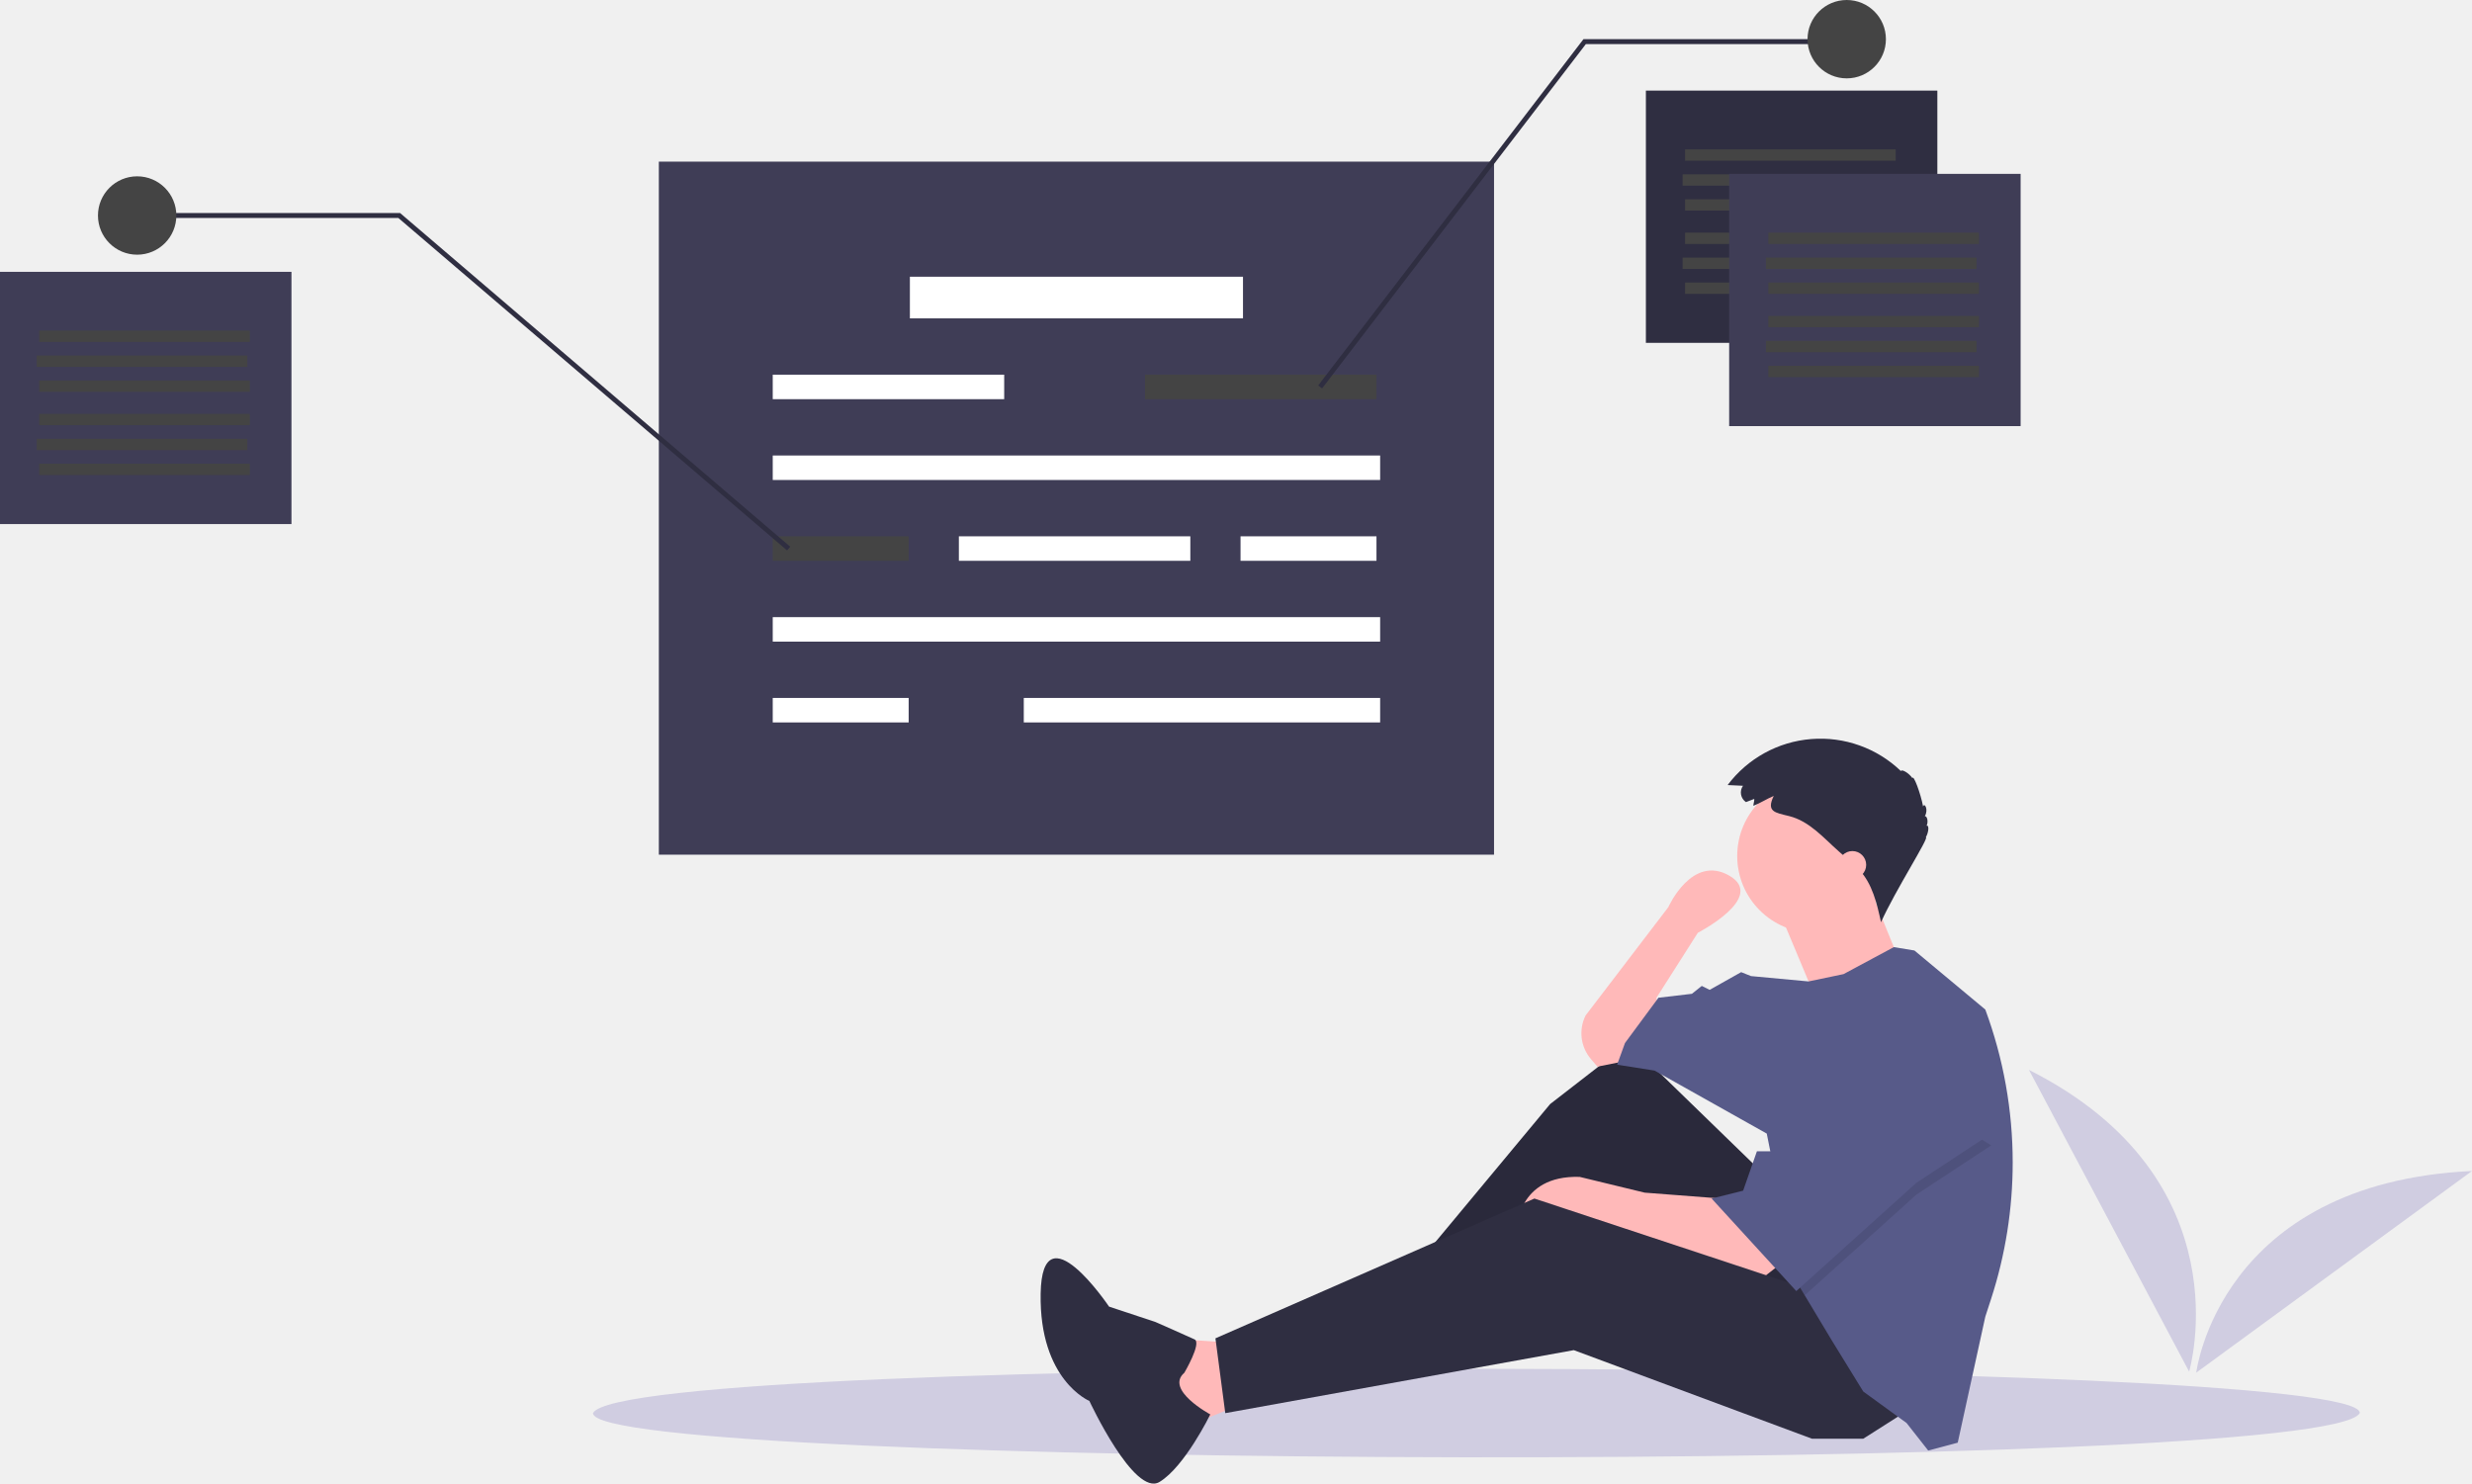
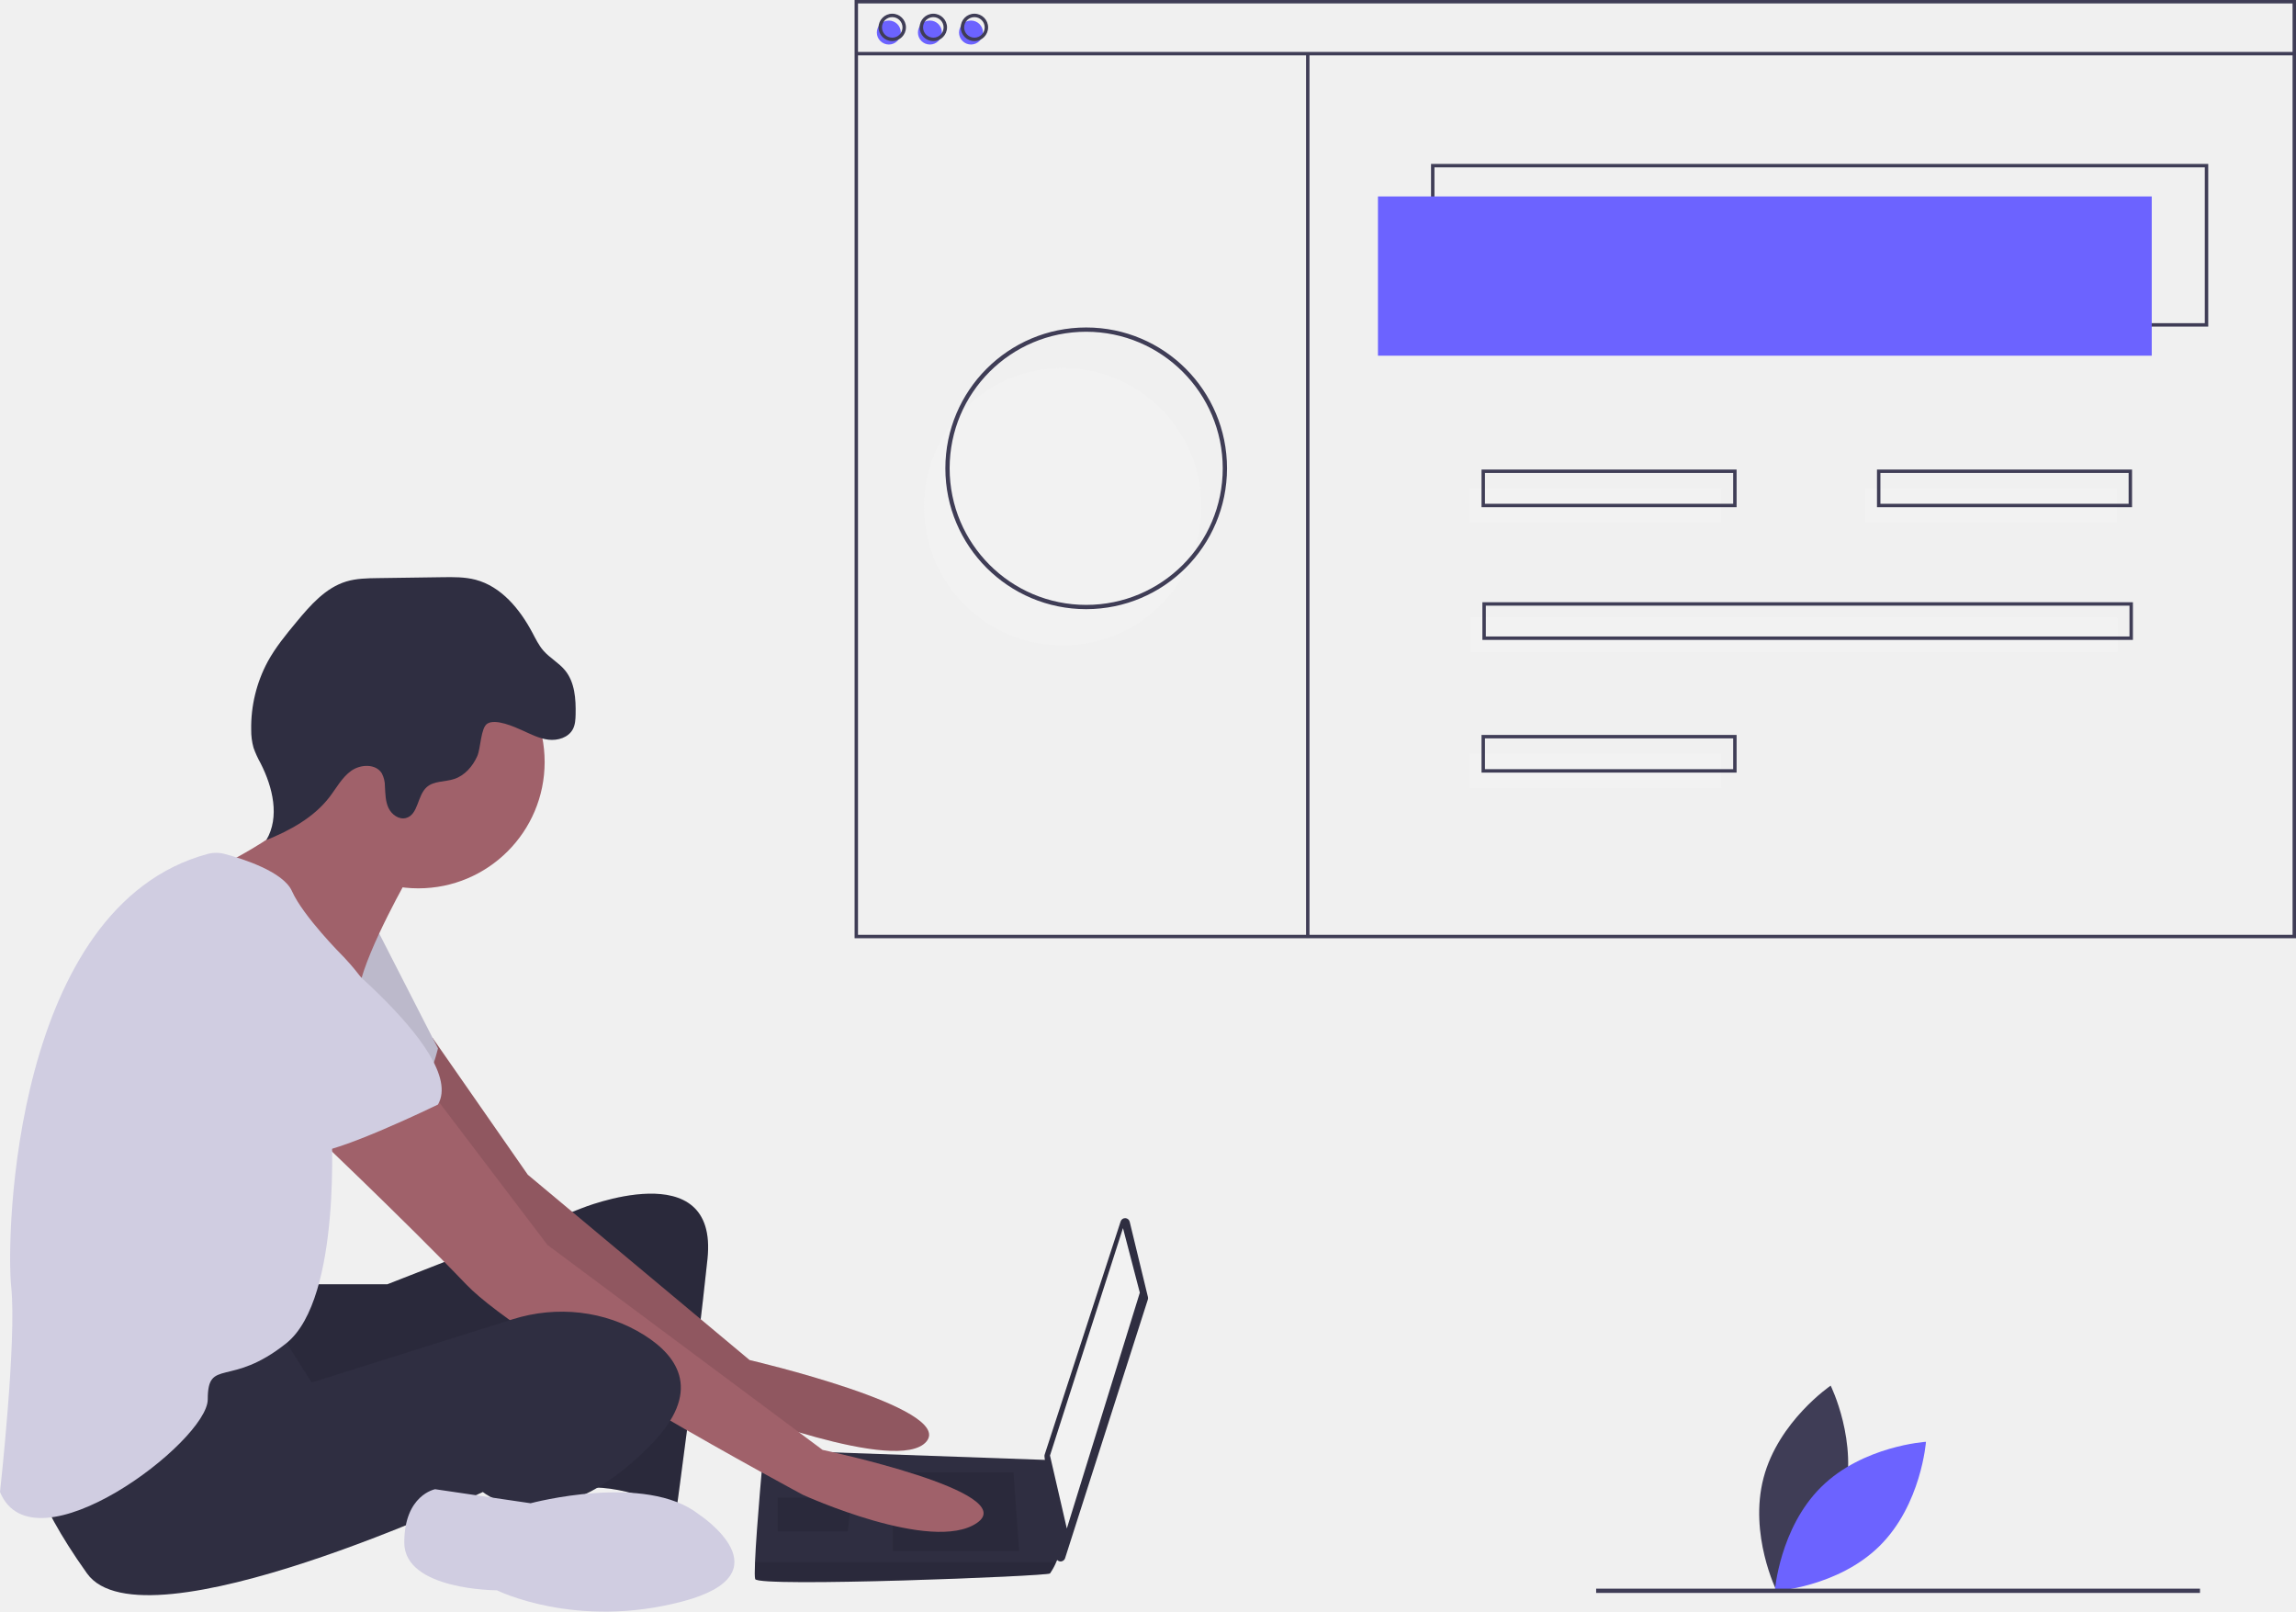
- <svg xmlns="http://www.w3.org/2000/svg" id="ea878d0f-c60d-4637-874b-f3bcf7dfa137" data-name="Layer 1" width="1038.655" height="623.437" viewBox="0 0 1038.655 623.437">
-   <path d="M1072.184,732.074c-13.897,25.876-743.449,23.704-742.343-.002C343.737,706.197,1073.289,708.37,1072.184,732.074Z" transform="translate(-80.67256 -138.2817)" fill="#d0cde1" />
-   <rect x="691.549" y="38.076" width="122.462" height="105.996" fill="#2f2e41" />
-   <rect x="276.825" y="67.92" width="350.92" height="291.233" fill="#3f3d56" />
-   <rect x="382.307" y="116.287" width="139.956" height="17.495" fill="#fff" />
-   <rect x="324.678" y="157.451" width="97.249" height="10.291" fill="#fff" />
-   <rect x="402.889" y="225.371" width="97.249" height="10.291" fill="#fff" />
-   <rect x="481.1" y="157.451" width="97.249" height="10.291" fill="#444444" />
-   <rect x="708.015" y="97.764" width="88.502" height="4.764" fill="#444444" />
-   <rect x="706.985" y="108.245" width="88.502" height="4.764" fill="#444444" />
-   <rect x="708.015" y="118.727" width="88.502" height="4.764" fill="#444444" />
-   <rect x="708.015" y="62.775" width="88.502" height="4.764" fill="#444444" />
-   <rect x="706.985" y="73.256" width="88.502" height="4.764" fill="#444444" />
-   <rect x="708.015" y="83.738" width="88.502" height="4.764" fill="#444444" />
-   <rect x="726.538" y="73.065" width="122.462" height="105.996" fill="#3f3d56" />
-   <rect x="743.004" y="132.753" width="88.502" height="4.764" fill="#444444" />
-   <rect x="741.975" y="143.234" width="88.502" height="4.764" fill="#444444" />
-   <rect x="743.004" y="153.716" width="88.502" height="4.764" fill="#444444" />
-   <rect x="743.004" y="97.764" width="88.502" height="4.764" fill="#444444" />
-   <rect x="741.975" y="108.245" width="88.502" height="4.764" fill="#444444" />
-   <rect x="743.004" y="118.727" width="88.502" height="4.764" fill="#444444" />
-   <rect y="114.229" width="122.462" height="105.996" fill="#3f3d56" />
-   <rect x="16.465" y="173.916" width="88.502" height="4.764" fill="#444444" />
-   <rect x="15.436" y="184.398" width="88.502" height="4.764" fill="#444444" />
-   <rect x="16.465" y="194.879" width="88.502" height="4.764" fill="#444444" />
-   <rect x="16.465" y="138.927" width="88.502" height="4.764" fill="#444444" />
-   <rect x="15.436" y="149.409" width="88.502" height="4.764" fill="#444444" />
-   <rect x="16.465" y="159.89" width="88.502" height="4.764" fill="#444444" />
-   <rect x="324.678" y="191.411" width="255.215" height="10.291" fill="#fff" />
-   <rect x="324.678" y="225.371" width="57.115" height="10.291" fill="#444444" />
-   <rect x="324.678" y="293.291" width="57.115" height="10.291" fill="#fff" />
-   <rect x="521.235" y="225.371" width="57.115" height="10.291" fill="#fff" />
-   <rect x="324.678" y="259.331" width="255.215" height="10.291" fill="#fff" />
-   <rect x="430.16" y="293.291" width="149.733" height="10.291" fill="#fff" />
-   <polygon points="555.497 163.222 553.863 161.971 665.313 16.465 775.935 16.465 775.935 18.524 666.33 18.524 555.497 163.222" fill="#2f2e41" />
-   <polygon points="330.698 231.298 167.362 91.589 57.629 91.589 57.629 89.531 168.122 89.531 332.036 229.734 330.698 231.298" fill="#2f2e41" />
-   <circle cx="775.935" cy="16.465" r="16.465" fill="#444444" />
-   <circle cx="57.629" cy="90.56" r="16.465" fill="#444444" />
-   <path d="M1000.476,714.661s24.011-80.786-67.299-126.781Z" transform="translate(-80.67256 -138.2817)" fill="#d0cde1" />
-   <path d="M1003.468,715.092s9.518-79.732,115.859-84.73Z" transform="translate(-80.67256 -138.2817)" fill="#d0cde1" />
-   <polygon points="514.823 564.05 490.004 562.396 498.277 599.624 526.405 588.042 514.823 564.05" fill="#ffb9b9" />
-   <polygon points="742.332 494.556 684.421 438.3 651.329 463.946 585.971 542.54 593.417 554.122 672.839 500.348 726.613 570.669 777.906 545.022 742.332 494.556" fill="#2f2e41" />
-   <polygon points="742.332 494.556 684.421 438.3 651.329 463.946 585.971 542.54 593.417 554.122 672.839 500.348 726.613 570.669 777.906 545.022 742.332 494.556" opacity="0.1" />
-   <path d="M827.969,670.067l-7.446,5.791-60.393-20.683-14.064-5.791L717.937,655.175s0-23.165,26.474-22.337l27.301,6.618,32.265,2.482Z" transform="translate(-80.67256 -138.2817)" fill="#ffb9b9" />
-   <polygon points="801.071 593.006 782.87 604.588 761.36 604.588 661.256 567.359 514.823 593.833 510.686 562.396 644.71 503.657 762.188 542.54 801.071 593.006" fill="#2f2e41" />
-   <path d="M764.266,584.027l-12.41,2.482-2.704-3.155a16.717,16.717,0,0,1-2.26-18.355h0l34.747-45.502s9.928-22.337,25.646-13.237-13.237,23.992-13.237,23.992l-17.373,27.301,1.655,14.064Z" transform="translate(-80.67256 -138.2817)" fill="#ffb9b9" />
-   <circle cx="762.188" cy="359.705" r="32.265" fill="#ffb9b9" />
-   <path d="M828.382,521.565l14.892,35.574,35.574-14.892s-11.582-28.128-11.582-28.956S828.382,521.565,828.382,521.565Z" transform="translate(-80.67256 -138.2817)" fill="#ffb9b9" />
-   <path d="M926.344,626.807a185.383,185.383,0,0,1-9.092,57.341l-2.416,7.429-11.582,52.948-12.41,3.309-9.1-11.582-18.201-13.237-13.237-21.51-11.351-18.912-3.541-5.907-12.41-62.048-47.156-26.474-15.719-2.482,3.309-9.1L777.503,557.553l14.064-1.655,4.137-3.309,3.309,1.655,13.237-7.446,4.137,1.655,24.19,2.25,14.693-3.078,21.129-11.342,8.654,1.415,29.783,24.819A185.22,185.22,0,0,1,926.344,626.807Z" transform="translate(-80.67256 -138.2817)" fill="#575a89" />
-   <path d="M578.295,715.142s7.41-12.559,4.28-14.025-16.422-7.311-16.422-7.311l-19.492-6.46s-28.126-41.801-28.743-5.45S538.397,726.985,538.397,726.985s18.816,40.493,29.474,34.036,21.323-28.376,21.323-28.376S569.974,722.313,578.295,715.142Z" transform="translate(-80.67256 -138.2817)" fill="#2f2e41" />
-   <polygon points="836.645 481.32 805.208 502.002 758.283 544.311 754.742 538.404 744.814 488.765 747.296 488.765 772.943 441.609 836.645 481.32" opacity="0.1" />
-   <polygon points="772.943 436.645 747.296 483.801 738.196 483.801 732.405 500.348 719.168 503.657 754.742 542.54 805.208 497.038 836.645 476.356 772.943 436.645" fill="#575a89" />
-   <path d="M817.765,473.997l-3.496,1.345a4.88,4.88,0,0,1-1.248-6.86l-6.46-.302a48.782,48.782,0,0,1,72.825-5.87c.294-1.013,3.5.958,4.809,2.956.44-1.648,3.446,6.32,4.509,11.952.492-1.875,2.385,1.152.727,4.057,1.051-.154,1.525,2.535.712,4.032,1.149-.54.956,2.669-.291,4.813,1.64-.146-12.935,22.476-18.837,35.696-1.714-7.873-3.64-16.164-9.166-22.029-.939-.997-1.968-1.905-2.995-2.811l-5.554-4.902c-6.458-5.7-12.332-12.736-20.935-14.866-5.912-1.464-9.651-1.795-6.429-8.457-2.911,1.215-5.629,3.021-8.566,4.15C817.411,475.97,817.822,474.928,817.765,473.997Z" transform="translate(-80.67256 -138.2817)" fill="#2f2e41" />
-   <circle cx="778.32" cy="363.428" r="5.791" fill="#ffb9b9" />
+ <svg xmlns="http://www.w3.org/2000/svg" id="ade8c9af-7e2e-4eda-b5c8-b06129257226" data-name="Layer 1" width="1076.064" height="755.228" viewBox="0 0 1076.064 755.228">
+   <path d="M926.114,774.809c-6.985,26.598-31.459,43.22-31.459,43.22s-13.15-26.502-6.166-53.1,31.459-43.22,31.459-43.22S933.098,748.211,926.114,774.809Z" transform="translate(-61.96814 -72.38605)" fill="#3f3d56" />
+   <path d="M915.52,769.183c-19.563,19.327-21.751,48.831-21.751,48.831s29.528-1.831,49.091-21.159,21.751-48.831,21.751-48.831S935.082,749.855,915.52,769.183Z" transform="translate(-61.96814 -72.38605)" fill="#6c63ff" />
+   <path d="M206.702,674.194h36.841l90.788-35.526s64.472-26.315,59.209,23.684-14.473,117.103-14.473,117.103-28.947-13.158-44.736-9.21-5.263-80.262-5.263-80.262-128.945,61.841-140.787,53.946-14.473-63.157-14.473-63.157Z" transform="translate(-61.96814 -72.38605)" fill="#2f2e41" />
+   <path d="M206.702,674.194h36.841l90.788-35.526s64.472-26.315,59.209,23.684-14.473,117.103-14.473,117.103-28.947-13.158-44.736-9.21-5.263-80.262-5.263-80.262-128.945,61.841-140.787,53.946-14.473-63.157-14.473-63.157Z" transform="translate(-61.96814 -72.38605)" opacity="0.1" />
+   <path d="M264.746,558.82l44.586,64.059L413.277,709.72s96.051,22.368,82.893,38.157S402.751,732.088,402.751,732.088s-119.735-86.84-123.682-93.419S231.702,570.249,231.702,570.249Z" transform="translate(-61.96814 -72.38605)" fill="#a0616a" />
+   <path d="M264.746,558.82l44.586,64.059L413.277,709.72s96.051,22.368,82.893,38.157S402.751,732.088,402.751,732.088s-119.735-86.84-123.682-93.419S231.702,570.249,231.702,570.249Z" transform="translate(-61.96814 -72.38605)" opacity="0.1" />
+   <path d="M238.281,507.092l28.947,56.578s-6.579,27.631-17.105,30.263-55.262-34.21-55.262-34.21Z" transform="translate(-61.96814 -72.38605)" fill="#d0cde1" />
+   <path d="M238.281,507.092l28.947,56.578s-6.579,27.631-17.105,30.263-55.262-34.21-55.262-34.21Z" transform="translate(-61.96814 -72.38605)" opacity="0.1" />
+   <path d="M591.419,644.9,599.97,680.172a2.203,2.203,0,0,1-.043,1.19L561.14,802.574a2.203,2.203,0,0,1-4.287-.423l-5.366-47.219a2.203,2.203,0,0,1,.094-.931L587.184,644.737A2.203,2.203,0,0,1,591.419,644.9Z" transform="translate(-61.96814 -72.38605)" fill="#2f2e41" />
+   <polygon points="526.306 575.493 534.2 605.756 499.99 716.28 492.096 682.07 526.306 575.493" fill="#f2f2f2" />
+   <path d="M415.909,812.35c1.316,3.947,136.839-1.316,138.155-2.632a28.561,28.561,0,0,0,2.895-5.263c1.237-2.632,2.368-5.263,2.368-5.263L554.064,756.588l-134.208-4.763s-3.355,36.105-4.039,52.631C415.646,808.626,415.646,811.56,415.909,812.35Z" transform="translate(-61.96814 -72.38605)" fill="#2f2e41" />
+   <polygon points="474.991 689.965 477.622 726.806 418.413 726.806 418.413 689.965 474.991 689.965" opacity="0.1" />
+   <polygon points="398.677 701.806 399.03 701.736 397.361 717.596 364.467 717.596 364.467 701.806 398.677 701.806" opacity="0.1" />
+   <path d="M415.909,812.35c1.316,3.947,136.839-1.316,138.155-2.632a28.561,28.561,0,0,0,2.895-5.263H415.817C415.646,808.626,415.646,811.56,415.909,812.35Z" transform="translate(-61.96814 -72.38605)" opacity="0.1" />
+   <circle cx="196.049" cy="357.076" r="59.209" fill="#a0616a" />
+   <path d="M254.07,482.093s-19.736,34.21-23.684,52.631-59.209-36.841-59.209-36.841l-7.237-19.079s51.973-24.342,48.025-44.078S254.07,482.093,254.07,482.093Z" transform="translate(-61.96814 -72.38605)" fill="#a0616a" />
+   <path d="M264.596,584.722l53.946,71.051,128.945,96.051s93.419,19.736,72.367,34.21-81.577-13.158-81.577-13.158S308.016,703.141,280.385,674.194s-78.946-77.63-78.946-77.63Z" transform="translate(-61.96814 -72.38605)" fill="#a0616a" />
+   <path d="M192.229,695.247,208.018,720.246l94.231-29.646c20.676-6.505,43.348-4.111,61.687,7.442,16.447,10.362,26.973,26.809,3.289,51.15-47.368,48.683-78.946,22.368-78.946,22.368S129.072,846.559,102.757,809.718s-27.631-55.262-27.631-55.262S176.44,691.299,192.229,695.247Z" transform="translate(-61.96814 -72.38605)" fill="#2f2e41" />
+   <path d="M389.593,782.087s42.104,27.631-7.895,40.789-86.84-5.263-86.84-5.263-43.42,0-43.42-22.368,14.473-25,14.473-25l44.736,6.579S364.594,762.351,389.593,782.087Z" transform="translate(-61.96814 -72.38605)" fill="#d0cde1" />
+   <path d="M306.589,414.568c4.03,1.797,8.026,3.923,12.408,4.444s9.371-1.008,11.444-4.903c1.12-2.104,1.248-4.578,1.3-6.961.158-7.225-.364-15.036-4.943-20.627-2.914-3.559-7.167-5.802-10.184-9.274-2.161-2.488-3.599-5.503-5.148-8.411-5.866-11.017-14.551-21.606-26.622-24.782-5.04-1.326-10.328-1.262-15.539-1.188l-30.397.429c-4.919.069-9.914.15-14.623,1.574-9.784,2.958-16.908,11.186-23.432,19.054-4.881,5.887-9.775,11.834-13.439,18.547a65.079,65.079,0,0,0-7.714,31.887,29.833,29.833,0,0,0,1.093,8.437,46.822,46.822,0,0,0,3.316,7.284c5.7,11.197,9.085,25.182,2.665,35.983,11.152-4.555,22.186-10.528,29.542-20.068,3.291-4.267,5.872-9.263,10.258-12.395s11.532-3.403,14.346,1.193a12.857,12.857,0,0,1,1.451,6.022c.206,3.45.2,7.033,1.663,10.164s4.947,5.658,8.273,4.721c5.729-1.614,5.18-10.406,9.593-14.4,3.351-3.033,8.521-2.453,12.826-3.83,5.016-1.604,8.779-5.95,10.924-10.759,1.63-3.656,1.606-13.223,4.691-15.203C294.208,409.022,303.004,412.969,306.589,414.568Z" transform="translate(-61.96814 -72.38605)" fill="#2f2e41" />
+   <path d="M159.24,472.562a15.616,15.616,0,0,1,8.128.021c8.446,2.268,27.38,8.27,31.44,17.405,5.263,11.842,23.684,30.263,23.684,30.263s25,25,19.736,42.104-25,36.841-25,36.841,5.263,81.577-21.052,102.63-36.841,6.579-36.841,26.315S77.757,809.718,61.968,771.561c0,0,7.895-71.051,5.263-96.051C64.638,650.871,68.434,497.145,159.24,472.562Z" transform="translate(-61.96814 -72.38605)" fill="#d0cde1" />
+   <path d="M201.439,505.777s80.262,59.209,65.788,84.209c0,0-48.683,23.684-59.209,22.368s-51.315-47.368-61.841-51.315S130.388,486.04,201.439,505.777Z" transform="translate(-61.96814 -72.38605)" fill="#d0cde1" />
+   <circle cx="498.064" cy="237.458" r="65" fill="#f2f2f2" />
+   <path d="M1096.898,225.427H732.649V149.207H1096.898ZM734.254,223.822h361.039v-73.01H734.254Z" transform="translate(-61.96814 -72.38605)" fill="#3f3d56" />
+   <rect x="645.809" y="92.065" width="362.644" height="74.615" fill="#6c63ff" />
+   <circle cx="416.565" cy="15.244" r="5.616" fill="#6c63ff" />
+   <circle cx="435.82" cy="15.244" r="5.616" fill="#6c63ff" />
+   <circle cx="455.076" cy="15.244" r="5.616" fill="#6c63ff" />
+   <path d="M1138.032,512.052H462.487V72.386h675.545Zm-673.94-1.605h672.336V73.991H464.092Z" transform="translate(-61.96814 -72.38605)" fill="#3f3d56" />
+   <rect x="401.321" y="24.338" width="673.94" height="1.605" fill="#3f3d56" />
+   <path d="M480.138,91.641a6.418,6.418,0,1,1,6.418-6.418A6.426,6.426,0,0,1,480.138,91.641Zm0-11.232a4.814,4.814,0,1,0,4.814,4.814A4.819,4.819,0,0,0,480.138,80.409Z" transform="translate(-61.96814 -72.38605)" fill="#3f3d56" />
+   <path d="M499.393,91.641a6.418,6.418,0,1,1,6.418-6.418A6.426,6.426,0,0,1,499.393,91.641Zm0-11.232a4.814,4.814,0,1,0,4.814,4.814A4.819,4.819,0,0,0,499.393,80.409Z" transform="translate(-61.96814 -72.38605)" fill="#3f3d56" />
+   <path d="M518.649,91.641A6.418,6.418,0,1,1,525.067,85.223,6.426,6.426,0,0,1,518.649,91.641Zm0-11.232a4.814,4.814,0,1,0,4.814,4.814A4.819,4.819,0,0,0,518.649,80.409Z" transform="translate(-61.96814 -72.38605)" fill="#3f3d56" />
+   <rect x="612.109" y="25.14" width="1.605" height="414.346" fill="#3f3d56" />
+   <rect x="688.733" y="228.859" width="117.94" height="16.046" fill="#f2f2f2" />
+   <rect x="874.067" y="228.859" width="117.94" height="16.046" fill="#f2f2f2" />
+   <path d="M875.861,310.07H756.317V292.42H875.861Zm-117.94-1.605H874.257V294.024H757.922Z" transform="translate(-61.96814 -72.38605)" fill="#3f3d56" />
+   <rect x="688.733" y="353.217" width="117.94" height="16.046" fill="#f2f2f2" />
+   <path d="M875.861,434.428H756.317V416.778H875.861Zm-117.94-1.605H874.257V418.382H757.922Z" transform="translate(-61.96814 -72.38605)" fill="#3f3d56" />
+   <rect x="689.134" y="289.433" width="303.273" height="16.046" fill="#f2f2f2" />
+   <path d="M1061.596,372.249H756.718V354.599h304.878ZM758.323,370.645h301.669V356.203H758.323Z" transform="translate(-61.96814 -72.38605)" fill="#3f3d56" />
+   <path d="M1061.195,310.07H941.651V292.42H1061.195Zm-117.94-1.605h116.335V294.024H943.255Z" transform="translate(-61.96814 -72.38605)" fill="#3f3d56" />
+   <path d="M571.032,357.844a66,66,0,1,1,66-66A66.075,66.075,0,0,1,571.032,357.844Zm0-130a64,64,0,1,0,64,64A64.073,64.073,0,0,0,571.032,227.844Z" transform="translate(-61.96814 -72.38605)" fill="#3f3d56" />
+   <rect x="748.064" y="744.458" width="283" height="2" fill="#3f3d56" />
</svg>
